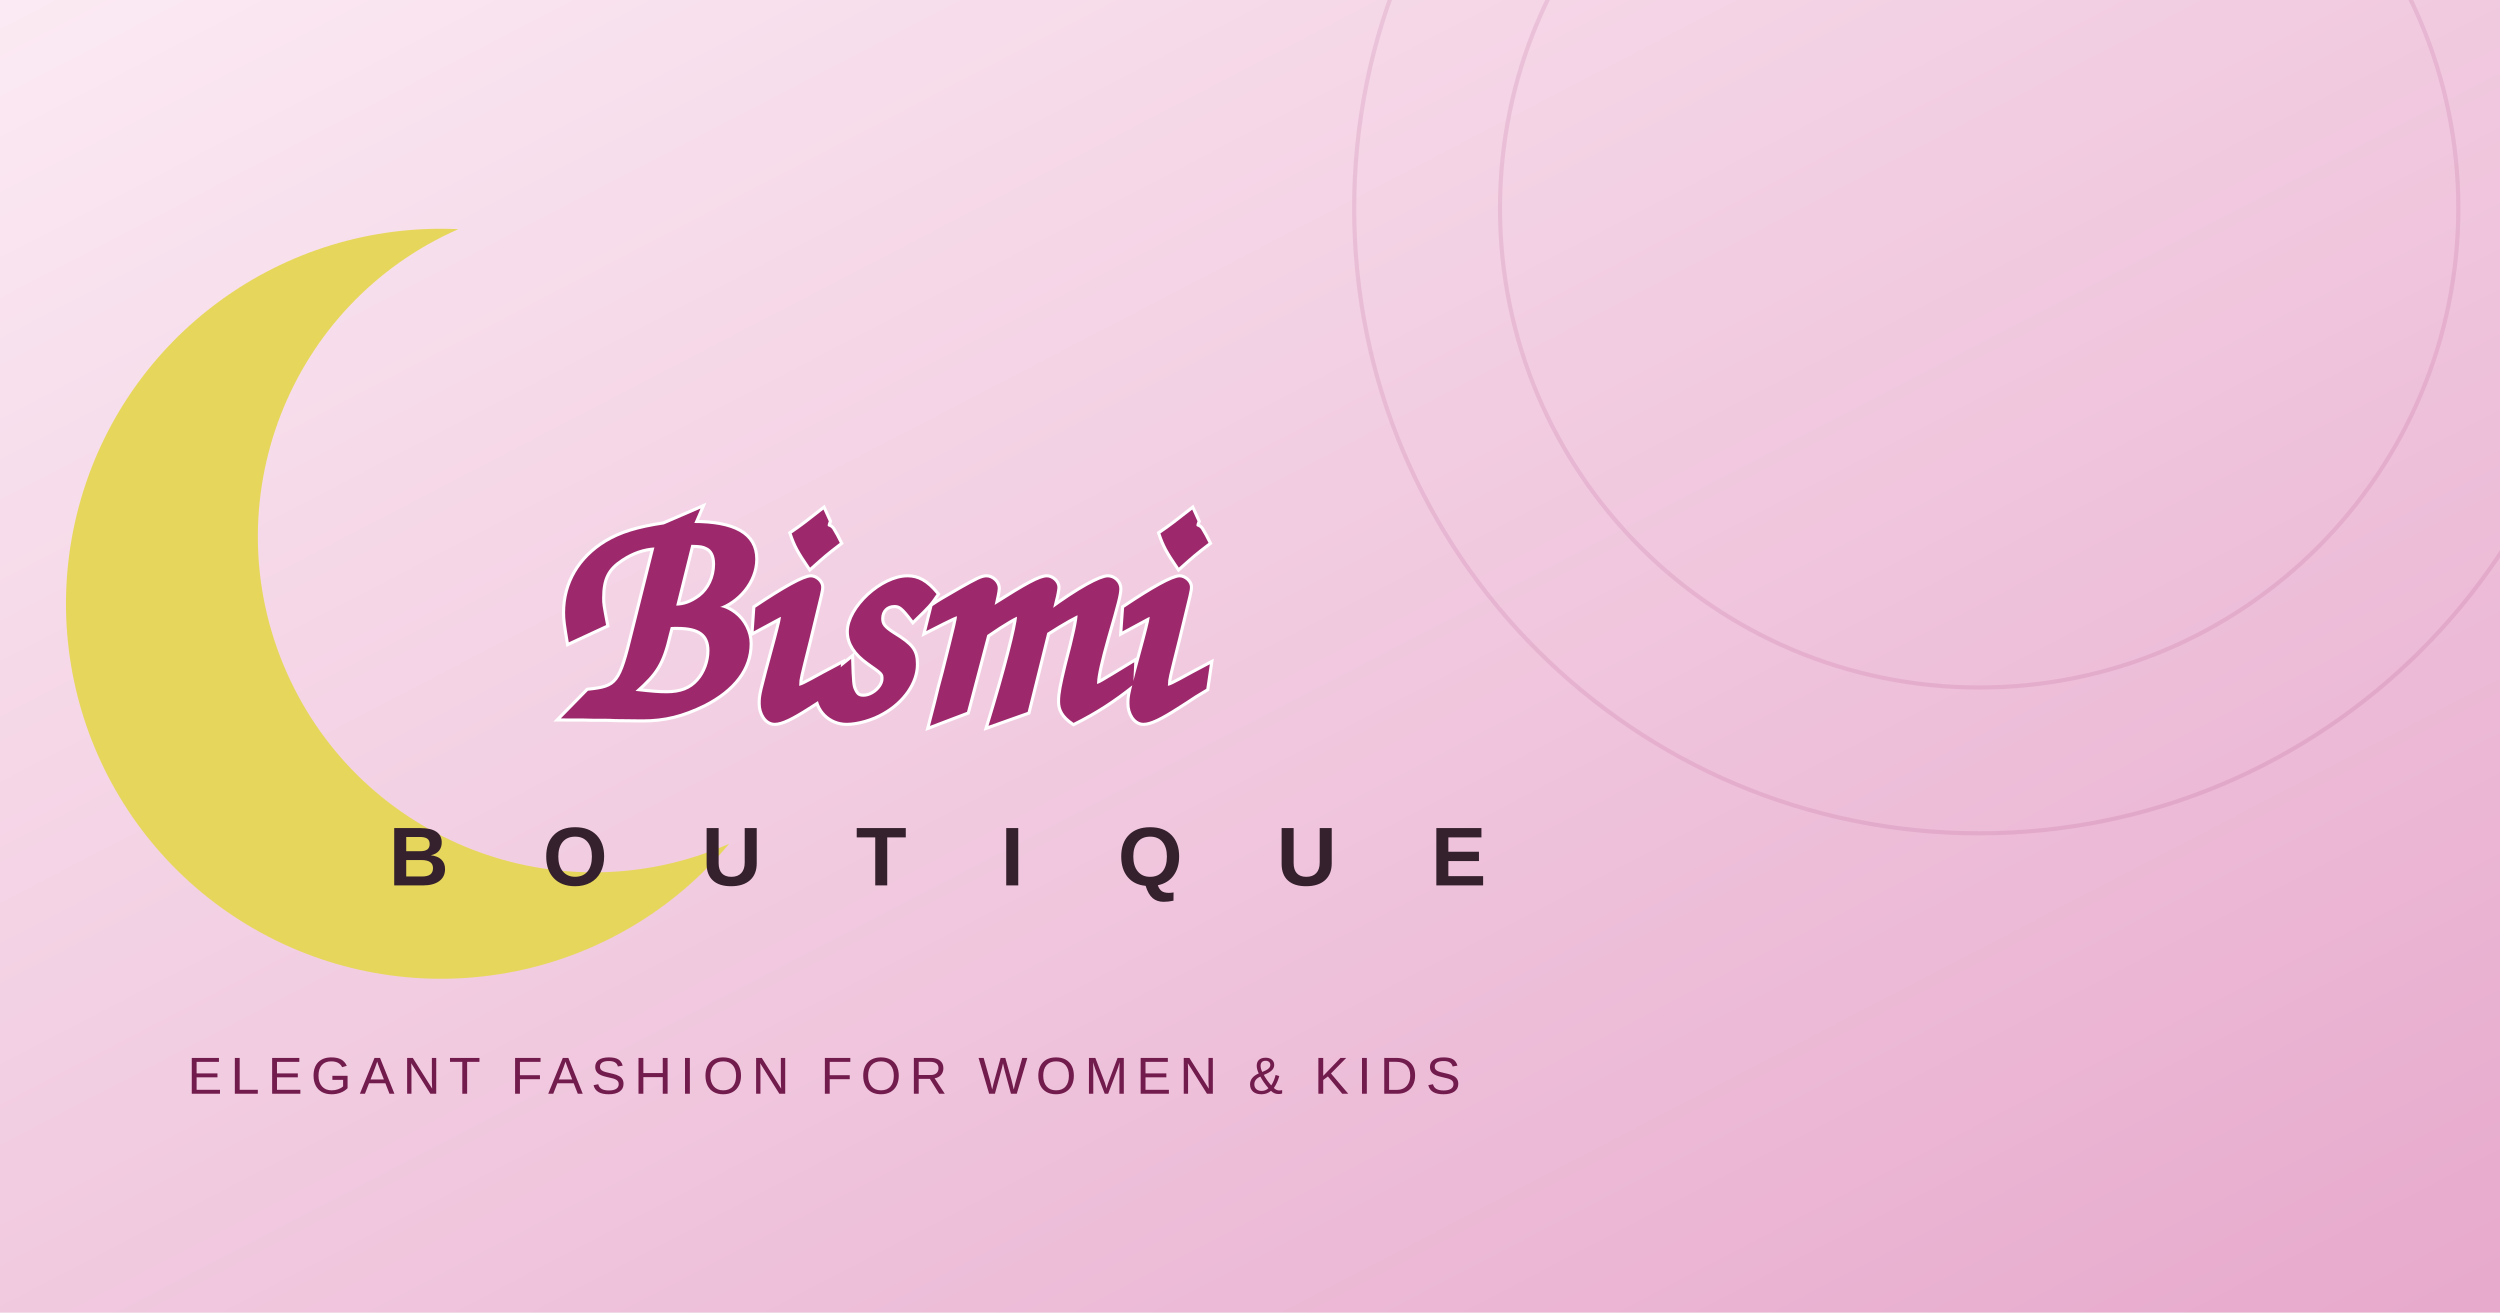
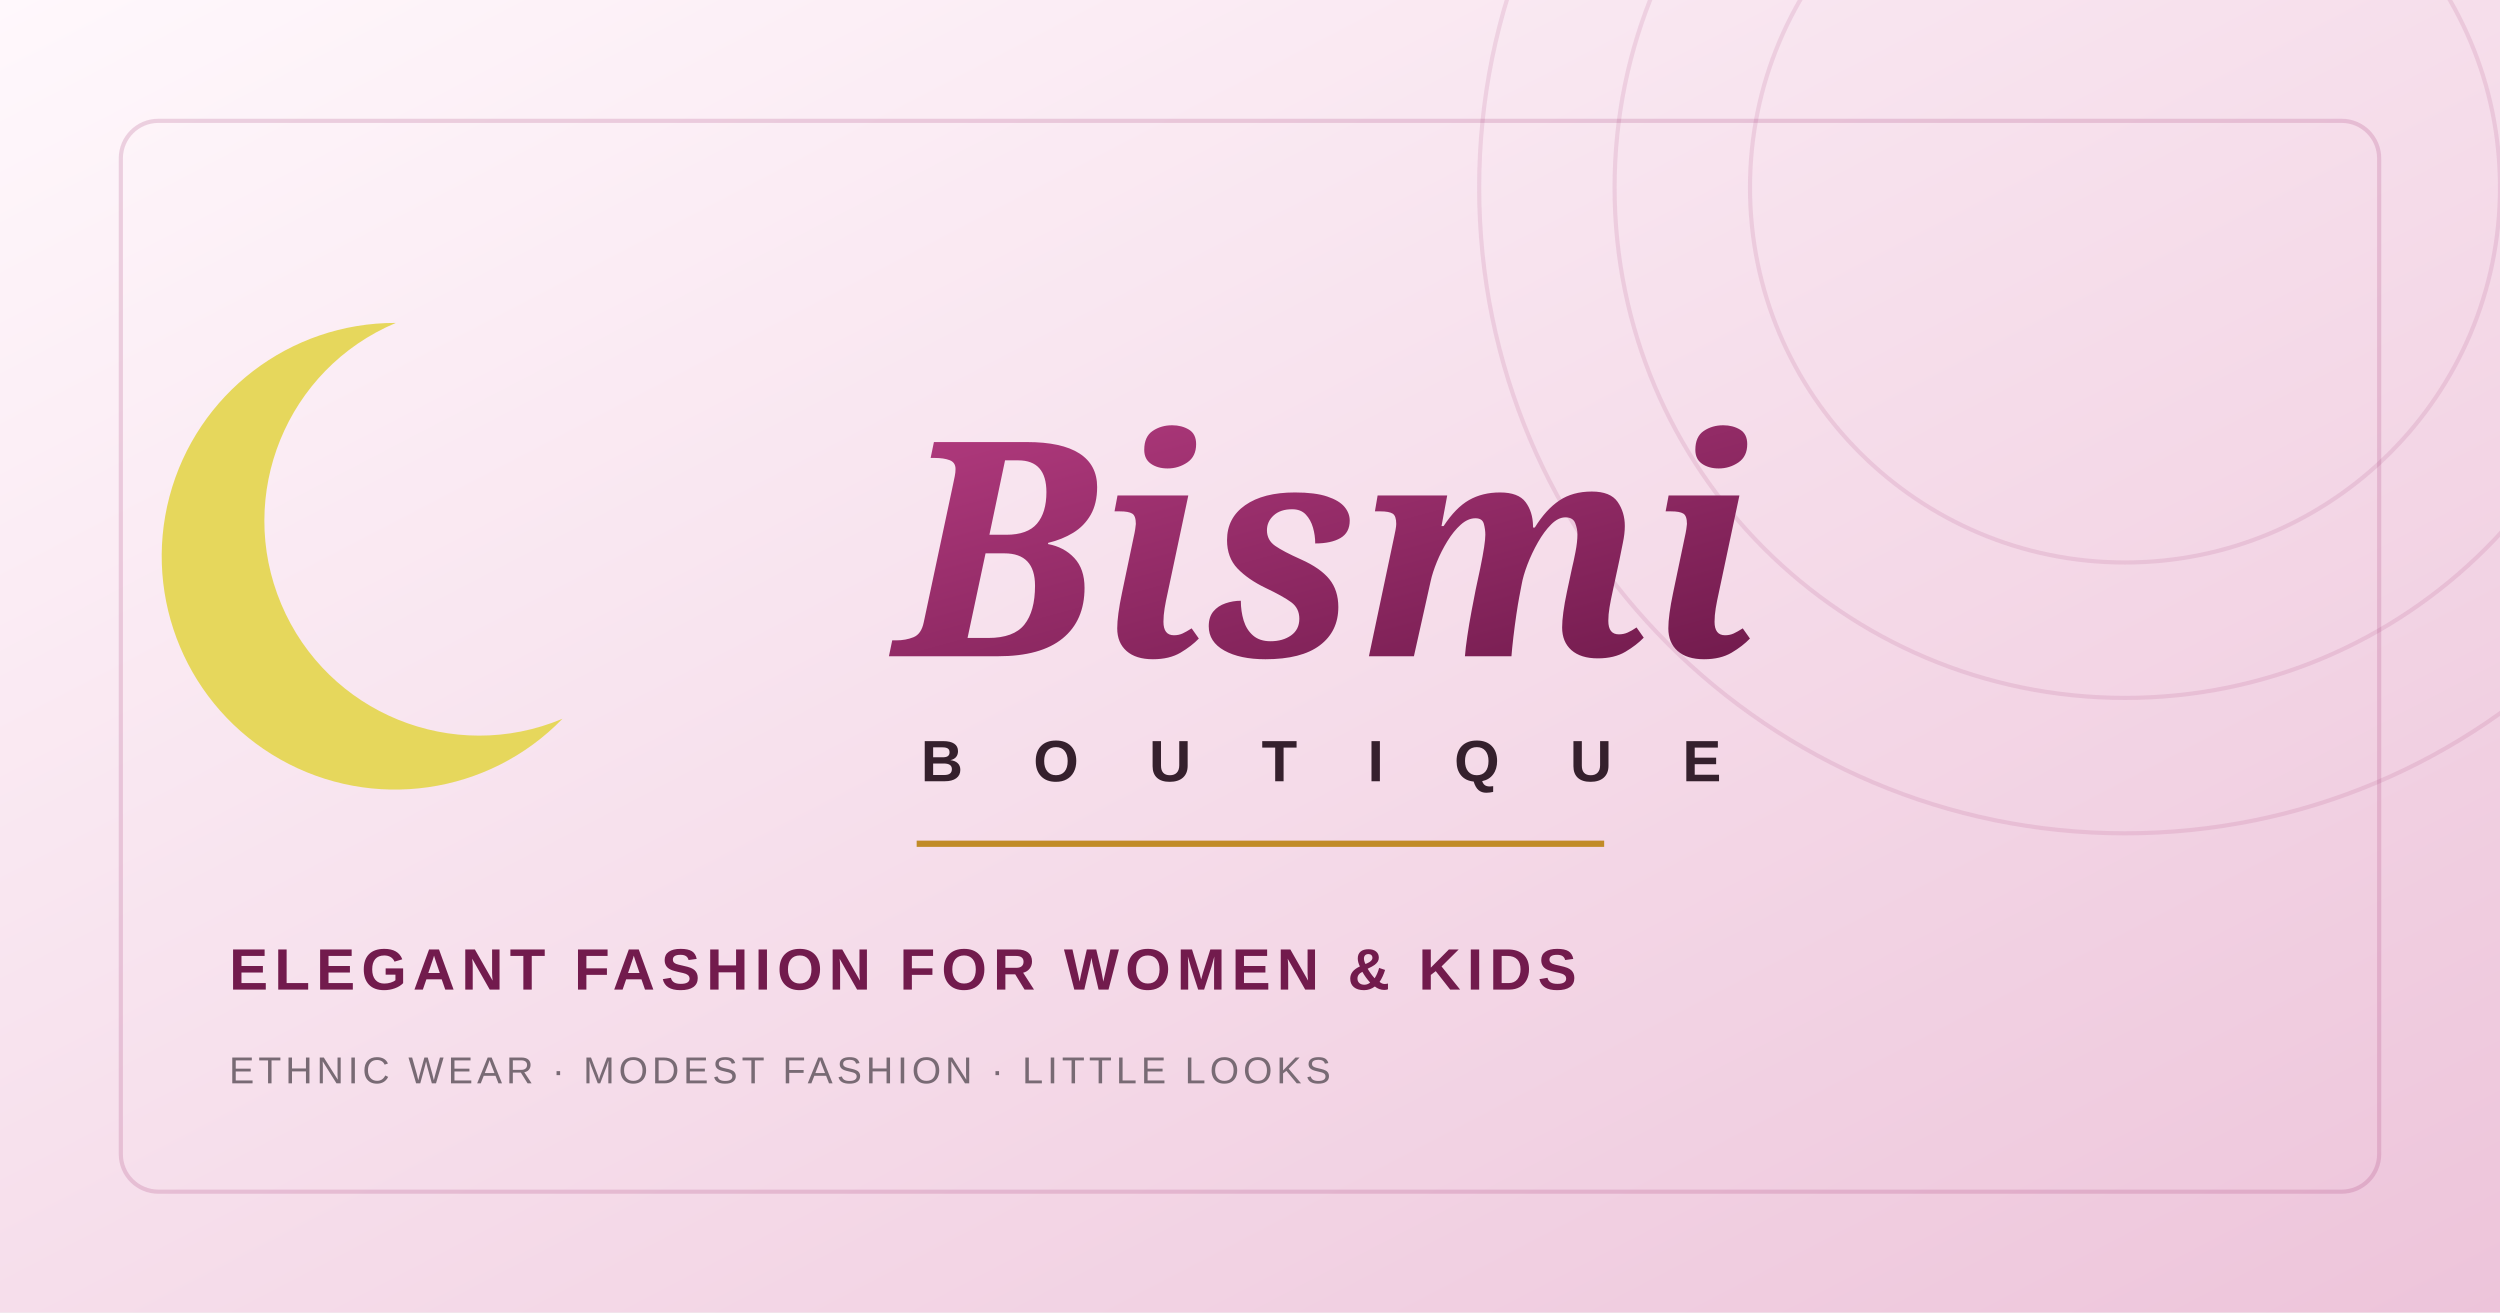
- <svg xmlns="http://www.w3.org/2000/svg" viewBox="0 0 1200 630">
+ <svg xmlns="http://www.w3.org/2000/svg" viewBox="0 0 1200 630" role="img" aria-labelledby="title desc">
  <defs>
-     <linearGradient id="b" x1="0" y1="0" x2="1" y2="1">
-       <stop stop-color="#fbeaf3" />
-       <stop offset="1" stop-color="#e7a9cc" />
+     <linearGradient id="bg" x1="0" y1="0" x2="1" y2="1">
+       <stop stop-color="#fff8fc" />
+       <stop offset="1" stop-color="#edc4da" />
+     </linearGradient>
+     <linearGradient id="berry" x1="0" y1="0" x2="1" y2="1">
+       <stop stop-color="#b13a7e" />
+       <stop offset="1" stop-color="#721b4d" />
    </linearGradient>
  </defs>
-   <rect width="1200" height="630" fill="url(#b)" />
-   <circle cx="950" cy="100" r="300" fill="none" stroke="#9d286b" stroke-opacity=".12" stroke-width="2" />
-   <circle cx="950" cy="100" r="230" fill="none" stroke="#9d286b" stroke-opacity=".12" stroke-width="2" />
-   <path d="M220 110A180 180 0 1 0 350 405A145 145 0 1 1 220 110Z" fill="#e6d75c" />
-   <text x="260" y="345" font-family="Brush Script MT, Segoe Script, cursive" font-style="italic" font-size="150" font-weight="700" fill="#9d286b" stroke="#fff" stroke-width="3" paint-order="stroke">Bismi</text>
-   <text x="450" y="425" text-anchor="middle" font-family="Arial,sans-serif" font-size="40" font-weight="700" letter-spacing="17" fill="#35202d">B O U T I Q U E</text>
-   <text x="90" y="525" font-family="Arial,sans-serif" font-size="25" letter-spacing="4" fill="#721b4d">ELEGANT FASHION FOR WOMEN &amp; KIDS</text>
+   <rect width="1200" height="630" fill="url(#bg)" />
+   <circle cx="1020" cy="90" r="310" fill="none" stroke="#9d286b" stroke-opacity=".12" stroke-width="2" />
+   <circle cx="1020" cy="90" r="245" fill="none" stroke="#9d286b" stroke-opacity=".12" stroke-width="2" />
+   <circle cx="1020" cy="90" r="180" fill="none" stroke="#9d286b" stroke-opacity=".12" stroke-width="2" />
+   <rect x="58" y="58" width="1084" height="514" rx="18" fill="none" stroke="#9d286b" stroke-opacity=".18" stroke-width="2" />
+   <path d="M190 155A112 112 0 1 0 270 345A92 92 0 1 1 190 155Z" fill="#e6d75c" />
+   <text x="430" y="315" font-family="Georgia,serif" font-style="italic" font-size="144" font-weight="700" fill="url(#berry)">Bismi</text>
+   <text x="442" y="375" font-family="Arial,sans-serif" font-size="28" font-weight="700" letter-spacing="13" fill="#35202d">B O U T I Q U E</text>
+   <path d="M440 405h330" stroke="#c18b27" stroke-width="3" />
+   <text x="110" y="475" font-family="Arial,sans-serif" font-size="28" font-weight="700" letter-spacing="3" fill="#721b4d">ELEGANT FASHION FOR WOMEN &amp; KIDS</text>
+   <text x="110" y="520" font-family="Arial,sans-serif" font-size="18" letter-spacing="2" fill="#786a74">ETHNIC WEAR · MODEST FASHION · LITTLE LOOKS</text>
</svg>
